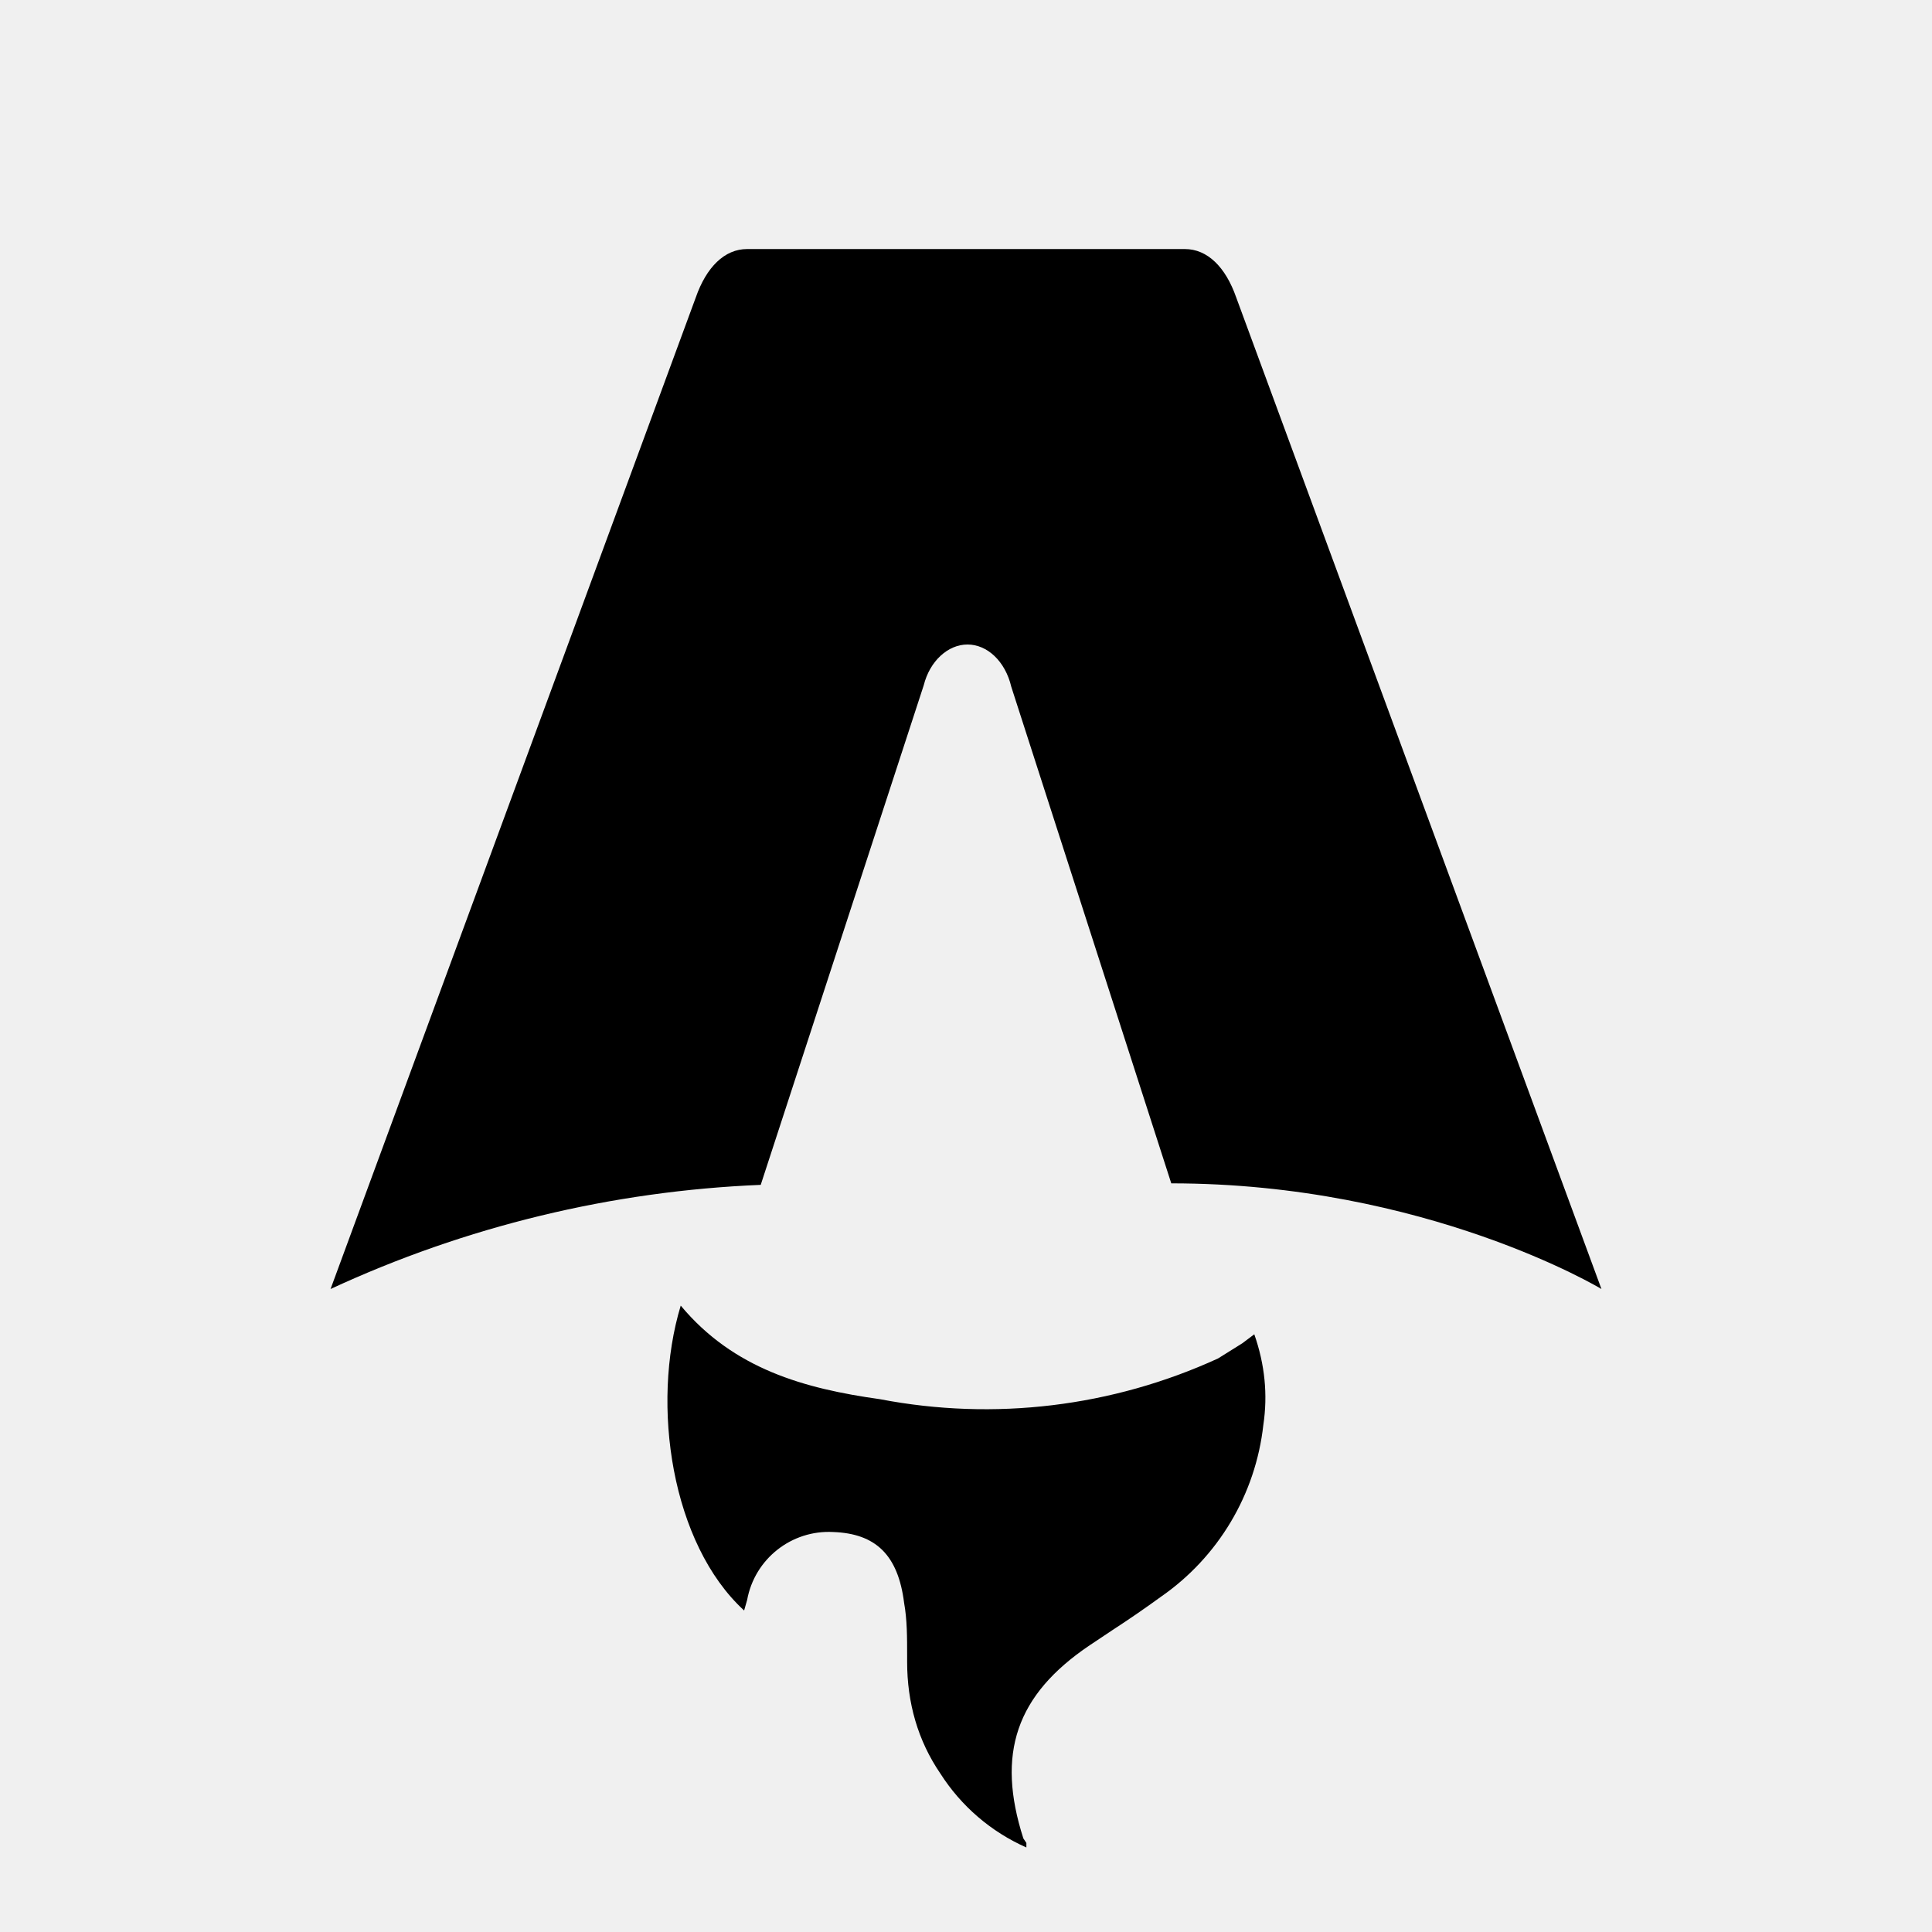
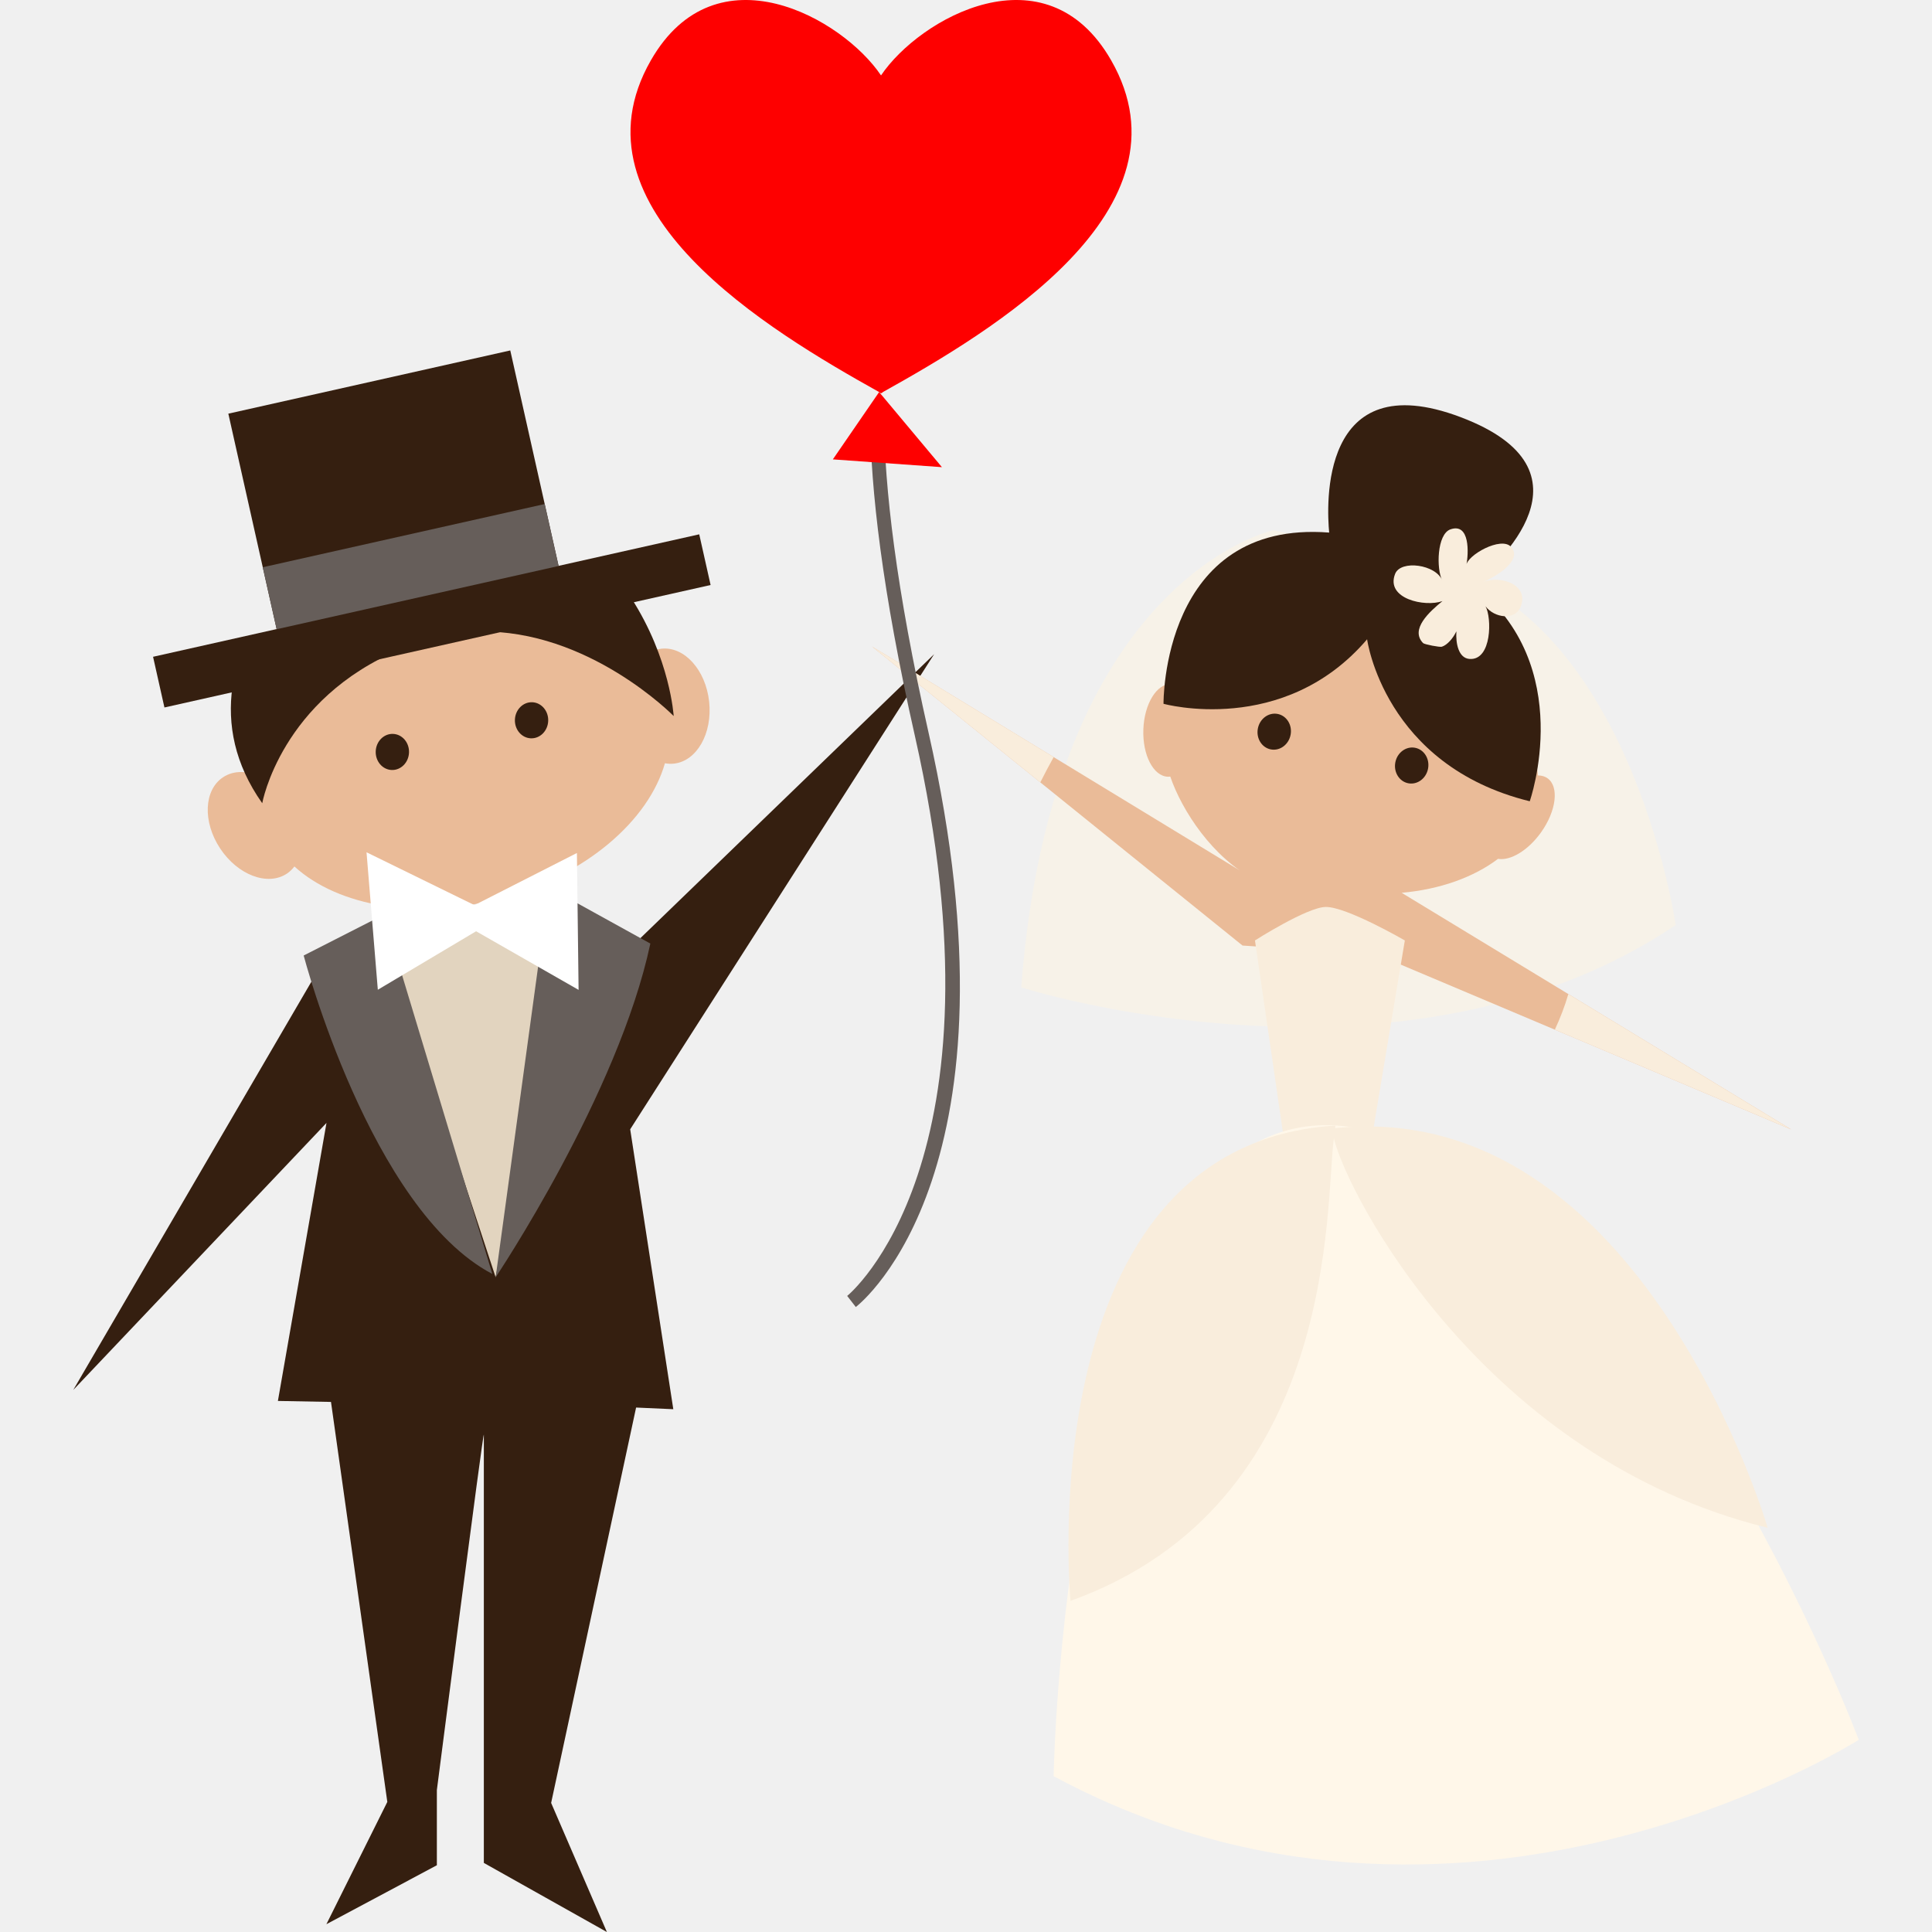
- <svg xmlns="http://www.w3.org/2000/svg" fill="none" viewBox="0 0 128 128">
-   <path d="M50.4 78.5a75.1 75.1 0 0 0-28.5 6.9l24.2-65.7c.7-2 1.9-3.2 3.4-3.2h29c1.5 0 2.7 1.2 3.4 3.2l24.2 65.7s-11.6-7-28.5-7L67 45.5c-.4-1.7-1.6-2.8-2.9-2.8-1.3 0-2.5 1.1-2.9 2.7L50.4 78.5Zm-1.1 28.2Zm-4.2-20.2c-2 6.6-.6 15.8 4.2 20.2a17.5 17.5 0 0 1 .2-.7 5.5 5.5 0 0 1 5.7-4.5c2.8.1 4.3 1.5 4.7 4.7.2 1.1.2 2.3.2 3.5v.4c0 2.7.7 5.2 2.2 7.4a13 13 0 0 0 5.7 4.9v-.3l-.2-.3c-1.8-5.6-.5-9.5 4.4-12.8l1.5-1a73 73 0 0 0 3.2-2.2 16 16 0 0 0 6.8-11.4c.3-2 .1-4-.6-6l-.8.6-1.6 1a37 37 0 0 1-22.4 2.7c-5-.7-9.7-2-13.2-6.2Z" />
-   <style>
-         path { fill: #000; }
-         @media (prefers-color-scheme: dark) {
-             path { fill: #FFF; }
-         }
-     </style>
+ <svg xmlns="http://www.w3.org/2000/svg" version="1.1" id="Capa_1" viewBox="0 0 247.957 247.957" xml:space="preserve">
+   <g>
+     <g>
+       <path style="fill:#351F10;" d="M86.413,180.861l-5.533-35.924l39.01-60.979l-38.422,37.142l-39.4,1.29l-32.667,56l32.501-34.271    l-6.236,35.681l6.814,0.127l7.229,51.336l-7.819,15.695l14.178-7.568v-9.655c0,0,6.029-46.813,6.029-45.576    c0,1.236,0,54.931,0,54.931l15.793,8.869l-7.156-16.568l10.904-50.743L86.413,180.861z" />
+       <polygon style="fill:#E2D4BF;" points="48.407,117.603 63.612,163.928 73.136,116.779   " />
+       <g>
+         <path style="fill:#EABB98;" d="M91.014,90.051c-0.443-4.074-3.189-7.117-6.129-6.795c-1.184,0.129-2.217,0.789-3.003,1.792     c-5.533-5.342-16.054-7.314-26.921-4.347c-11.659,3.186-20.087,11.068-21.322,19.06c-1.752-0.867-3.606-0.94-5.012-0.007     c-2.467,1.633-2.635,5.727-0.372,9.142c2.262,3.417,6.096,4.862,8.564,3.228c0.379-0.251,0.696-0.566,0.967-0.921     c5.609,5.125,15.949,6.969,26.615,4.055c10.806-2.951,18.833-9.932,20.938-17.3c0.377,0.069,0.761,0.089,1.15,0.048     C89.431,97.685,91.455,94.125,91.014,90.051z" />
+         <g>
+           <ellipse transform="matrix(0.9993 0.038 -0.038 0.9993 3.7062 -1.8449)" style="fill:#351F10;" cx="50.353" cy="96.505" rx="2.138" ry="2.318" />
+           <ellipse transform="matrix(0.9993 0.038 -0.038 0.9993 3.5645 -2.5271)" style="fill:#351F10;" cx="68.217" cy="92.442" rx="2.138" ry="2.317" />
+         </g>
+         <path style="fill:#351F10;" d="M29.826,88.157c-0.662,4.816,0.27,9.889,3.83,14.931c0,0,2.393-13.388,17.803-19.781     L29.826,88.157z" />
+         <path style="fill:#351F10;" d="M61.453,81.066c14.076-0.333,25.009,10.833,25.009,10.833s-0.431-7.384-5.49-15.21L61.453,81.066z     " />
+       </g>
+       <path style="fill:#665E5A;" d="M49.259,117.39l-10.285,5.243c0,0,8.551,32.627,24.213,40.87L49.259,117.39z" />
+       <path style="fill:#665E5A;" d="M70.45,113.907l-6.838,50.021c0,0,15.733-23.458,19.855-42.829L70.45,113.907z" />
+       <polygon style="fill:#FFFFFF;" points="60.894,116.167 47.04,109.383 48.491,127.027 61.103,119.52 74.257,127.044     74.042,109.476   " />
+       <g>
+         <rect x="19.503" y="76.352" transform="matrix(0.9758 -0.2188 0.2188 0.9758 -16.0919 14.0562)" style="fill:#351F10;" width="71.834" height="6.667" />
+         <rect x="32.063" y="48.677" transform="matrix(0.9758 -0.2188 0.2188 0.9758 -12.633 12.6065)" style="fill:#351F10;" width="37.082" height="29.333" />
+         <rect x="48.633" y="54.184" transform="matrix(-0.2188 -0.9758 0.9758 -0.2188 -6.7252 140.0663)" style="fill:#665E5A;" width="8.149" height="37.082" />
+       </g>
+     </g>
+     <g>
+       <path style="fill:#F7F2E8;" d="M163.462,68.044c0,0-28.395,6.012-32.395,58.679c0,0,48.83,15.629,84-8    c0,0-5.994-41.436-32.922-46.382L163.462,68.044z" />
+       <path style="fill:#EABB98;" d="M179.891,114.584c4.902-0.438,9.234-1.98,12.368-4.358c1.578,0.273,3.839-1.054,5.504-3.373    c1.983-2.765,2.365-5.885,0.854-6.966c-0.347-0.25-0.769-0.364-1.231-0.367c-0.717-7.762-9.337-15.132-20.943-17.289    c-10.363-1.926-19.998,0.885-24.406,6.484c-0.488-0.567-1.07-0.909-1.71-0.933c-1.858-0.07-3.466,2.538-3.586,5.826    c-0.124,3.287,1.281,6.009,3.142,6.079c0.105,0.004,0.209-0.004,0.313-0.017c1.503,4.388,5.451,10.438,10.879,13.235    L111.89,82.957l47.578,38.396l17.311,1.183l53.111,22.421L179.891,114.584z" />
+       <path style="fill:#F9EDDC;" d="M164.659,145.38l-3.594-24.682c0,0,6.656-4.254,9.066-4.297c2.674-0.047,10.168,4.297,10.168,4.297    l-4.1,24.569L164.659,145.38z" />
+       <path style="fill:#351F10;" d="M189.029,75.029c3.151-2.557,16.578-14.634-1.564-21.49c-18.19-6.874-17.194,11.497-16.875,14.813    c-21.534-1.669-21.262,21.975-21.262,21.975s15.416,4.263,26.13-8.28c0,0,2.162,16.193,20.872,20.788    C196.33,102.835,202.49,85.399,189.029,75.029z" />
+       <ellipse transform="matrix(0.9832 0.1827 -0.1827 0.9832 19.9152 -28.3025)" style="fill:#351F10;" cx="163.526" cy="93.908" rx="2.139" ry="2.318" />
+       <ellipse transform="matrix(0.9832 0.1828 -0.1828 0.9832 21.0047 -31.4565)" style="fill:#351F10;" cx="181.176" cy="98.237" rx="2.138" ry="2.319" />
+       <path style="fill:#F9EDDC;" d="M190.304,74.724c1.258-0.515,5.25-2.701,3.637-4.526c-1.266-1.434-5.732,1.093-5.76,2.407    c0.334-1.644,0.468-5.528-2.019-4.669c-1.751,0.604-1.835,5.085-1.06,6.567c-0.796-2.054-5.327-2.69-6.051-0.848    c-1.256,3.208,3.84,4.289,6.076,3.492c-1.656,1.351-4.192,3.624-2.485,5.388c0.166,0.172,2.14,0.553,2.41,0.467    c0.698-0.221,1.452-1.099,1.863-1.976c-0.098,1.562,0.275,3.446,1.691,3.545c2.88,0.203,2.864-5.322,2.05-6.758    c1.15,1.521,3.767,1.831,4.486,0.116C196.373,75,192.463,73.766,190.304,74.724z" />
+       <path style="fill:#FFF7E9;" d="M135.224,227.957c0,0,1.506-90.02,38.947-83.179c37.441,6.839,64.386,78.512,64.386,78.512    S187.224,255.957,135.224,227.957z" />
+       <path style="fill:#F9EDDC;" d="M226.868,196.081c0,0-16.155-55.41-55.513-51.289c0.024-0.217,0.034-0.335,0.034-0.335    c-39.5,2.5-34,61-34,61c34.613-12.426,32.656-51.054,33.803-59.361C172.951,153.476,190.618,187.158,226.868,196.081z" />
+       <path style="fill:#F9EDDC;" d="M135.229,97.169L111.89,82.957l21.626,17.453C134.066,99.318,134.634,98.236,135.229,97.169z" />
+       <path style="fill:#F9EDDC;" d="M199.552,132.15l30.338,12.808l-28.607-17.378C200.837,129.122,200.247,130.651,199.552,132.15z" />
+     </g>
+     <g>
+       <g>
+         <path style="fill:#665E5A;" d="M113.45,53.624h-1.779c0.069,9.127,1.538,22.182,5.752,40.845     c12.327,54.592-8.484,71.688-8.694,71.853l1.107,1.424c0.902-0.702,21.956-17.832,9.347-73.675     C114.966,75.4,113.527,62.507,113.45,53.624z" />
+       </g>
+       <g>
+         <path style="fill:#FE0000;" d="M142.611,7.747c-8.369-14.614-24.622-5.387-29.539,1.933c-4.917-7.32-21.169-16.547-29.539-1.933     c-10.971,19.153,15.266,34.742,29.297,42.571c0,0,0.163,0.179,0.242,0.135c0.079,0.044,0.242-0.135,0.242-0.135     C127.345,42.489,153.58,26.901,142.611,7.747z" />
+         <polygon style="fill:#FE0000;" points="112.829,50.318 106.89,58.957 120.89,59.957    " />
+       </g>
+     </g>
+   </g>
</svg>
